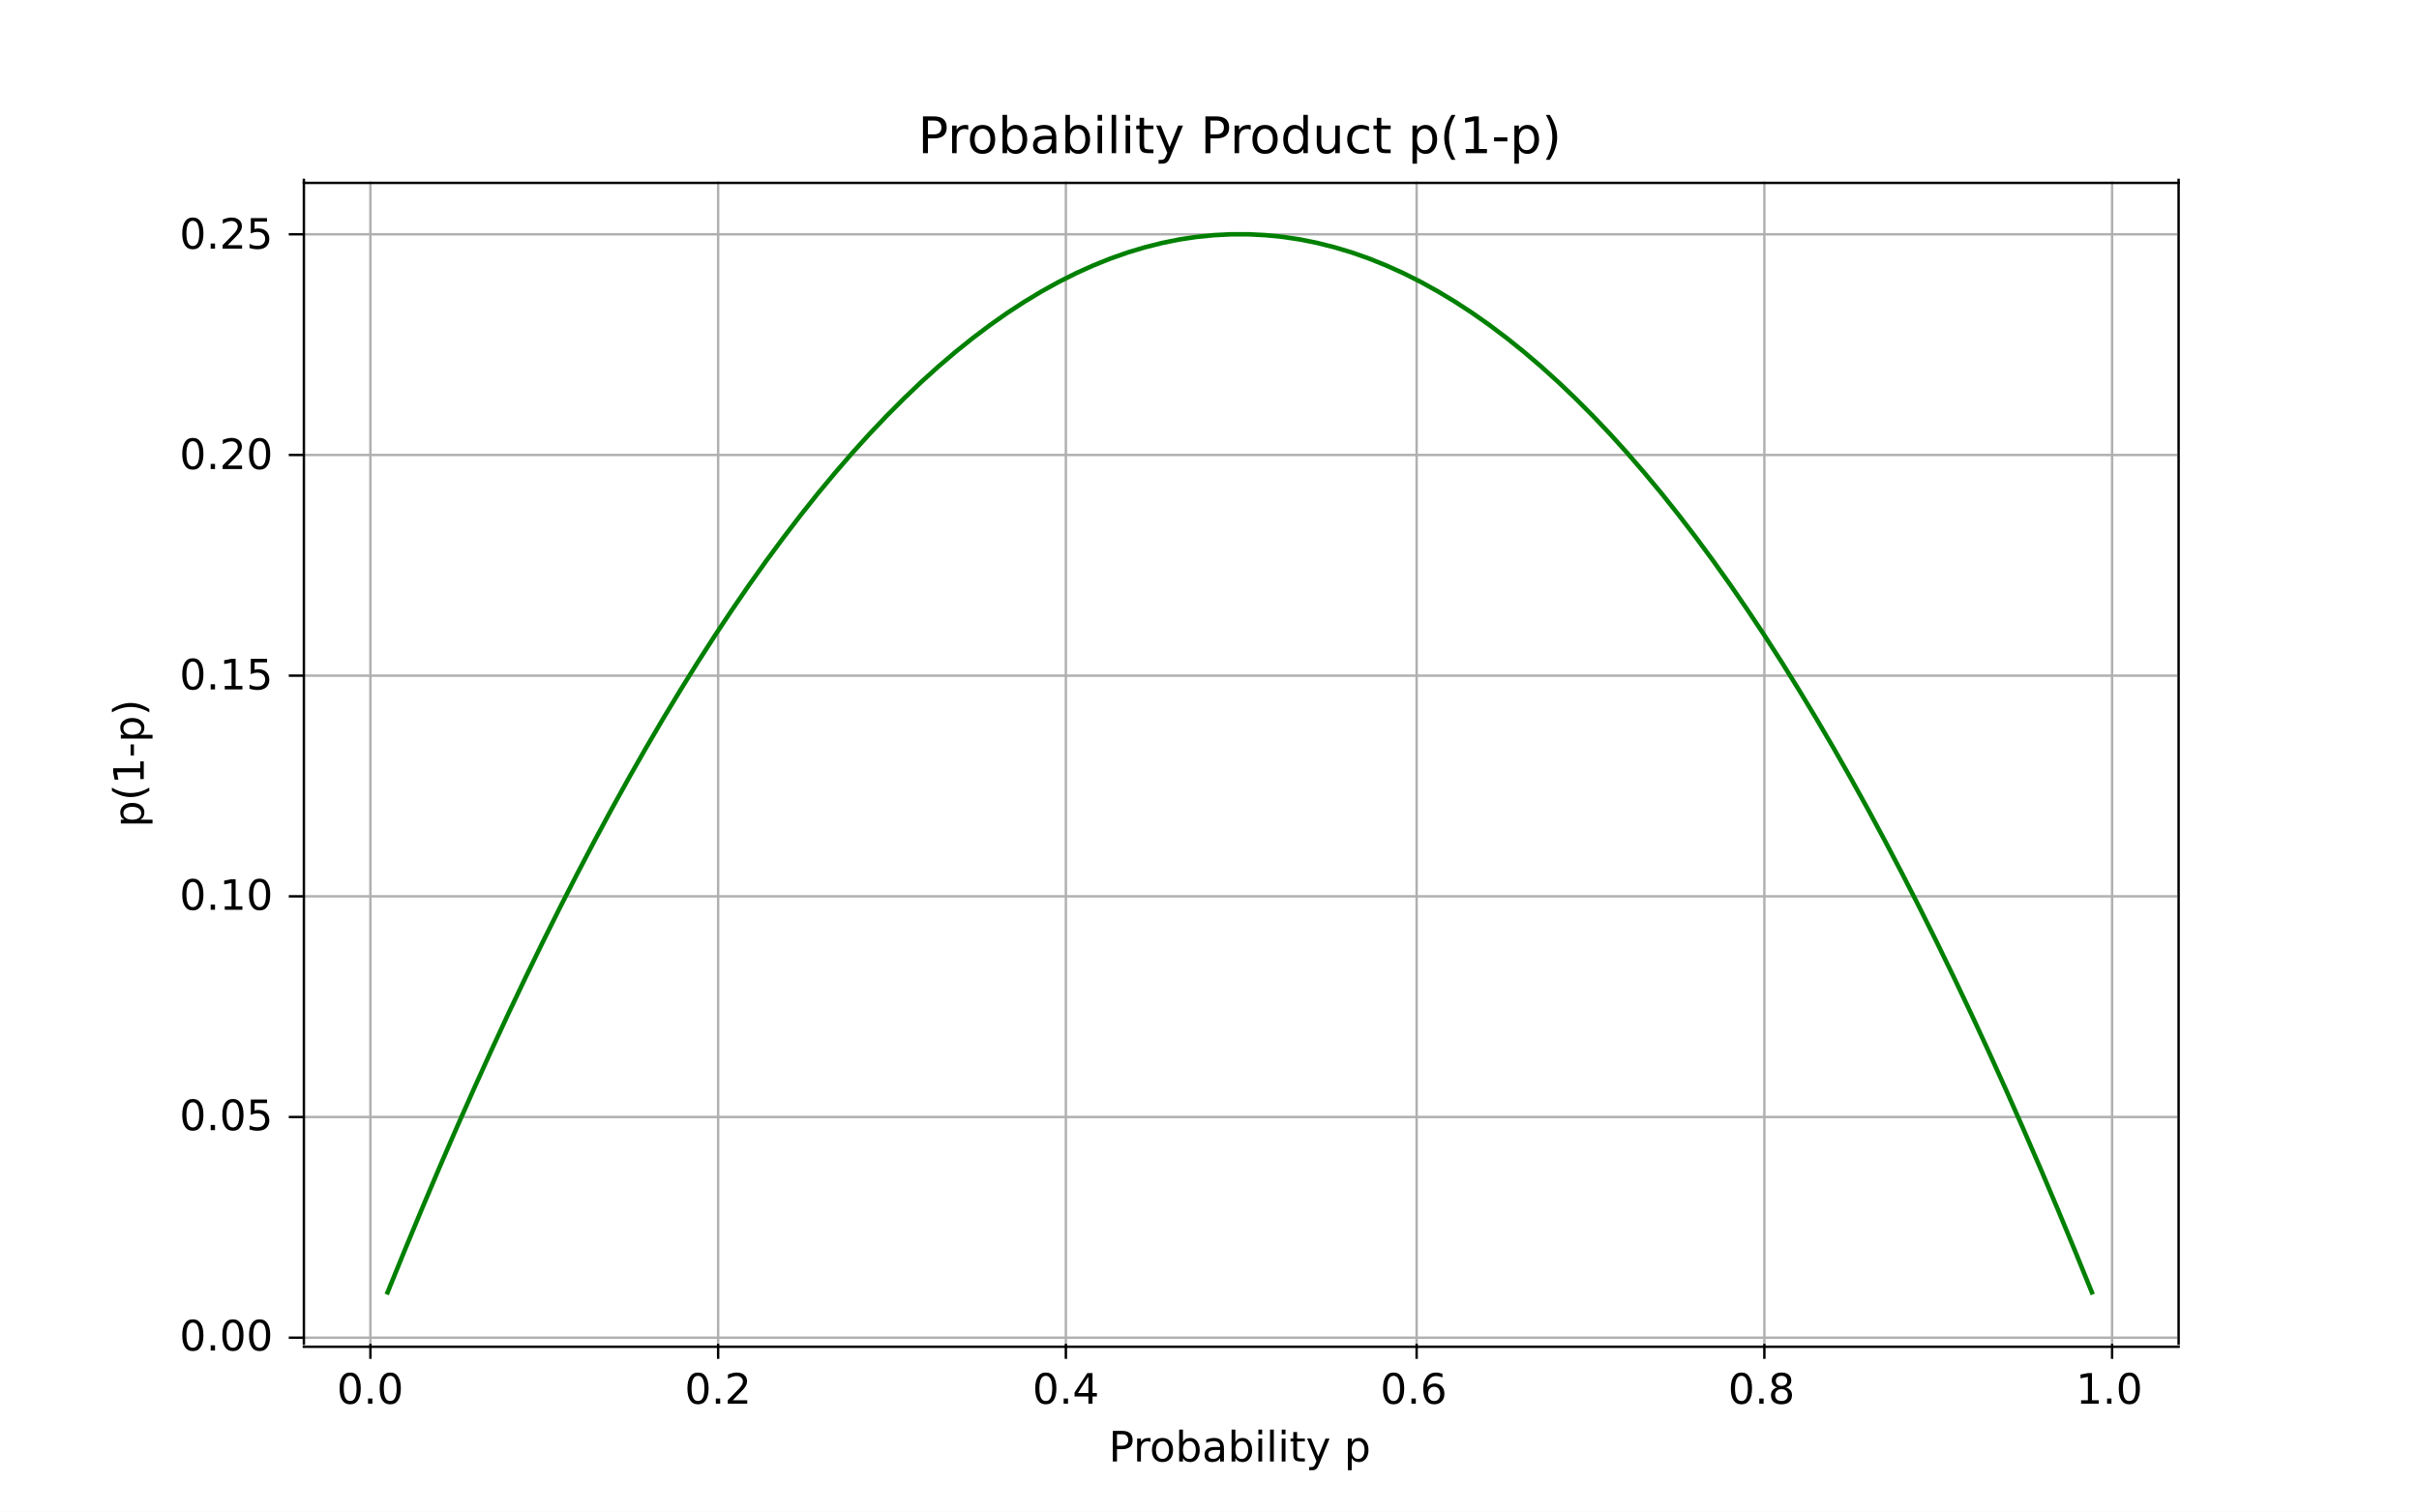
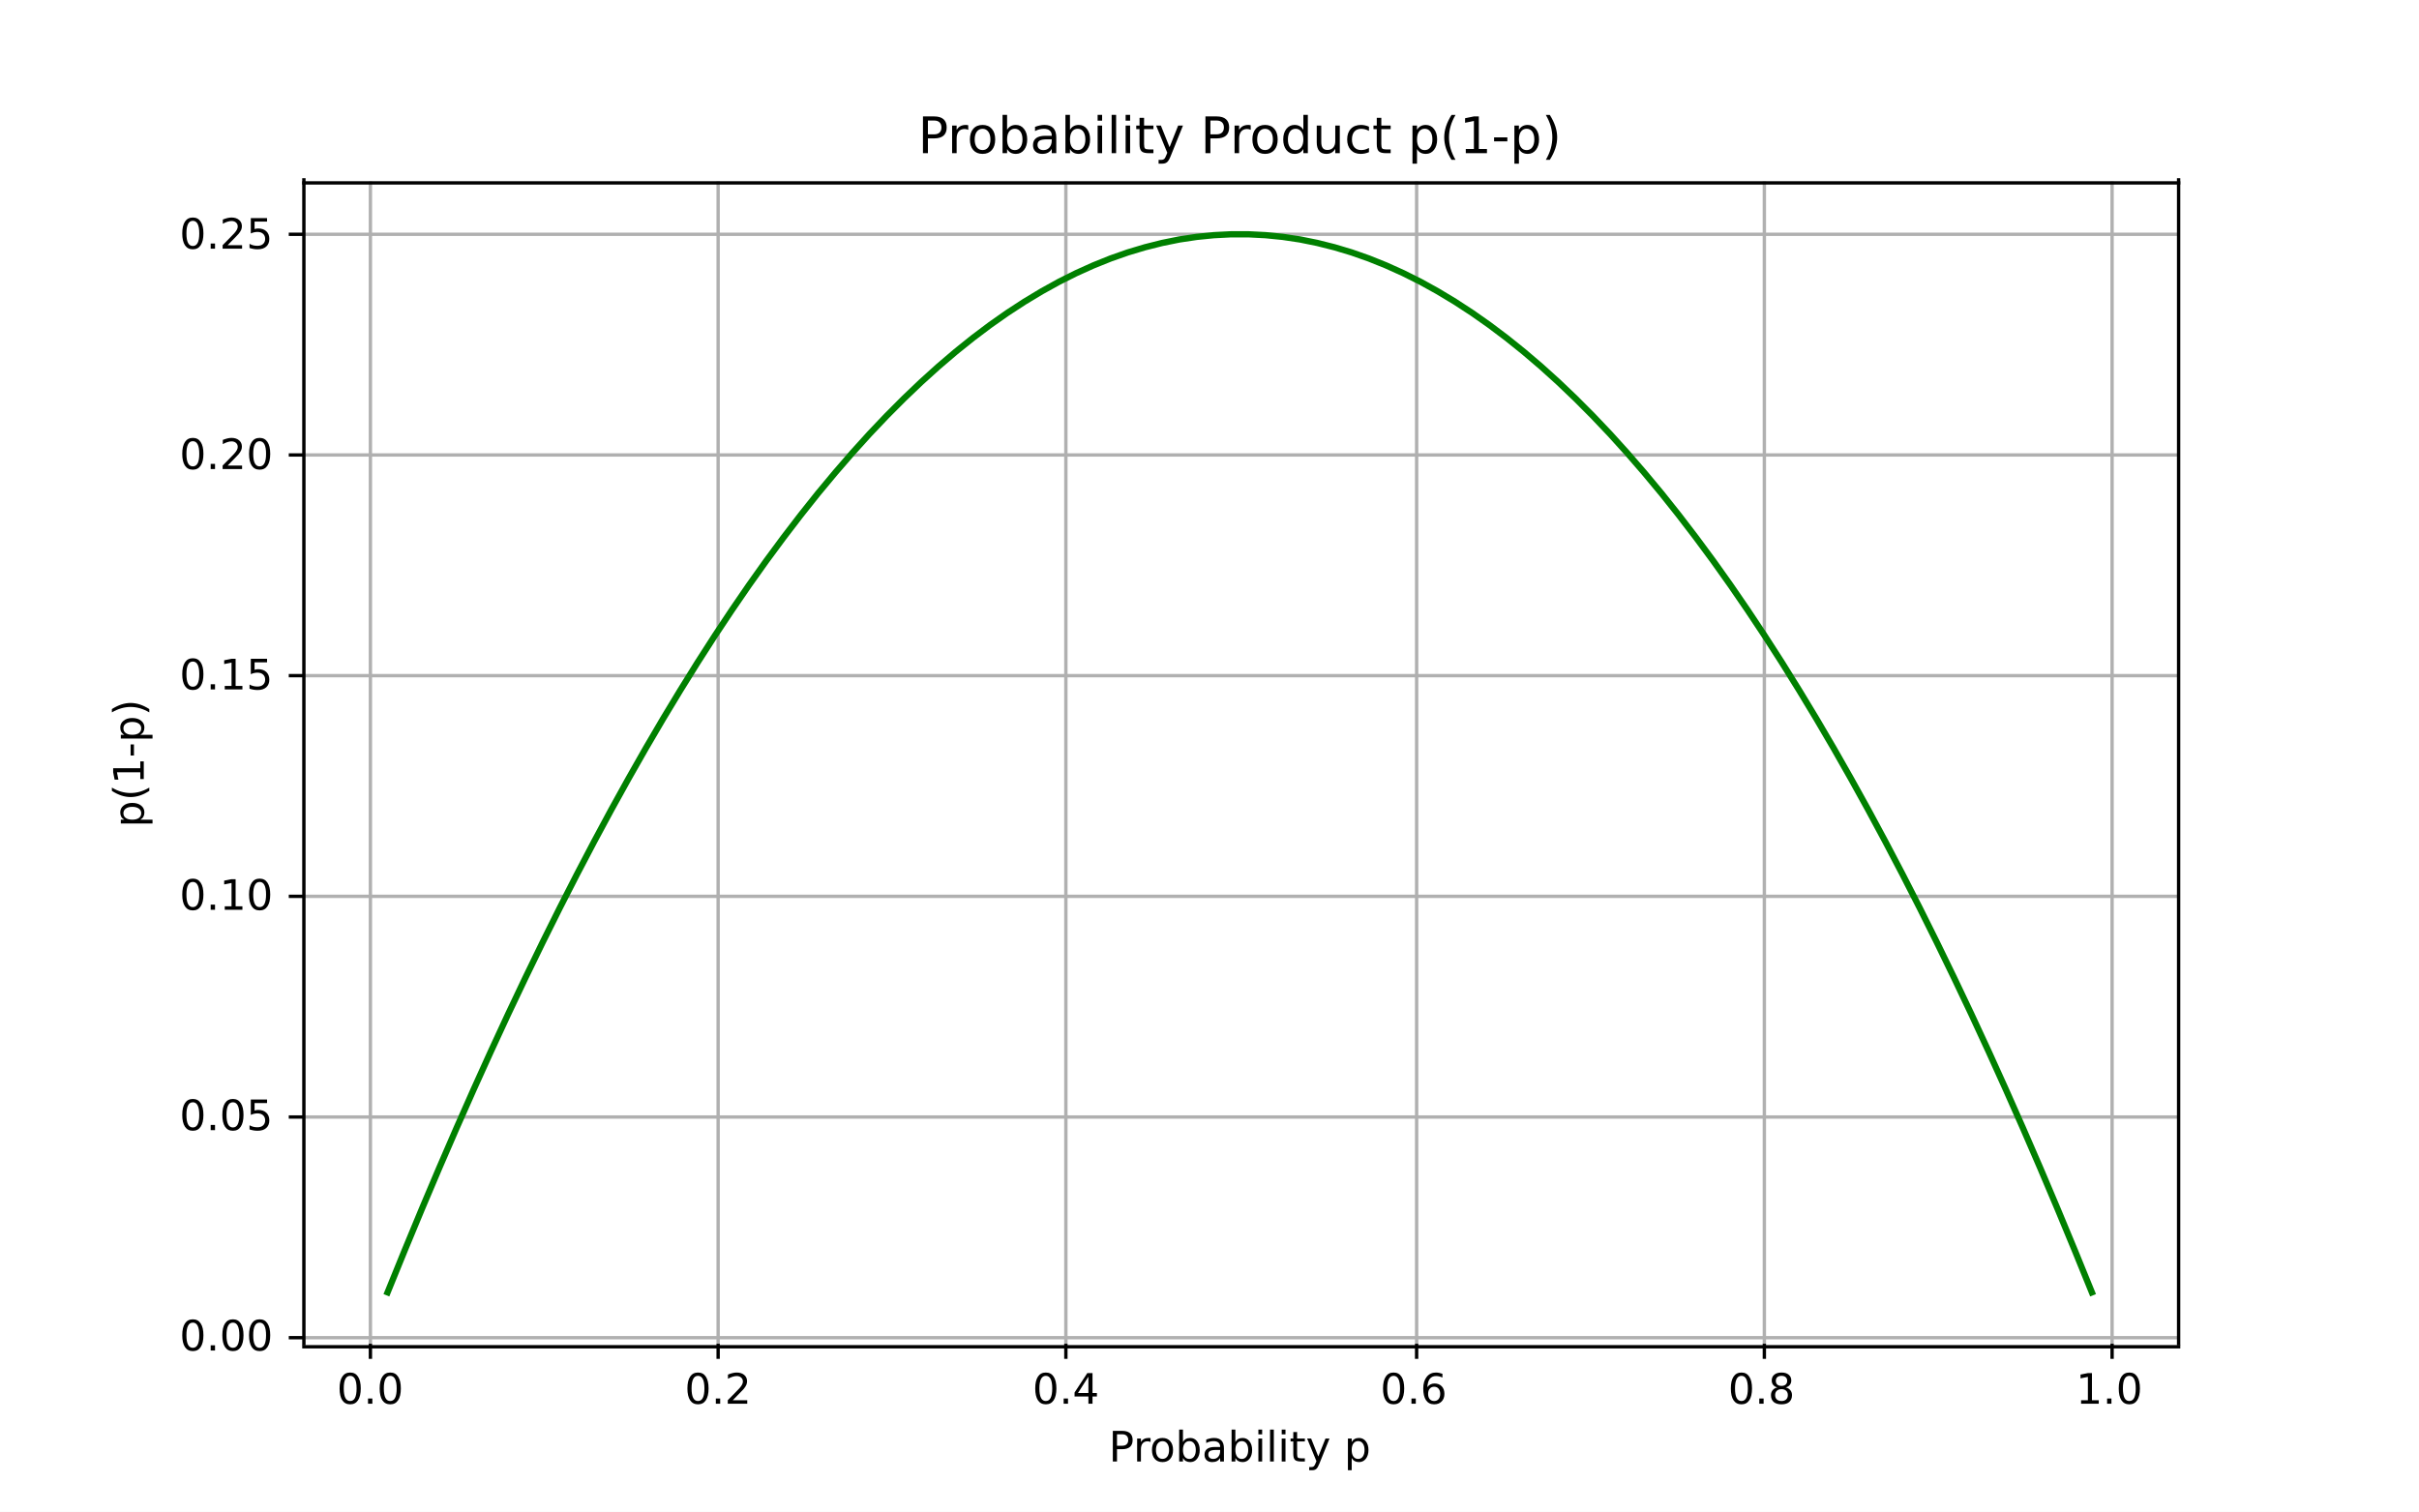
<svg xmlns="http://www.w3.org/2000/svg" width="800" height="500" viewBox="0 0 800 500">
  <defs>
    <clipPath id="clip-1">
      <rect x="100.00" y="55.00" width="620.00" height="385.00" />
    </clipPath>
    <clipPath id="clip-2">
      <rect x="100.00" y="55.00" width="620.00" height="385.00" />
    </clipPath>
    <clipPath id="clip-3">
      <rect x="100.00" y="55.00" width="620.00" height="385.00" />
    </clipPath>
    <clipPath id="clip-4">
      <rect x="100.00" y="55.00" width="620.00" height="385.00" />
    </clipPath>
    <clipPath id="clip-5">
      <rect x="100.00" y="55.00" width="620.00" height="385.00" />
    </clipPath>
    <clipPath id="clip-6">
      <rect x="100.00" y="55.00" width="620.00" height="385.00" />
    </clipPath>
    <clipPath id="clip-7">
      <rect x="100.00" y="55.00" width="620.00" height="385.00" />
    </clipPath>
    <clipPath id="clip-8">
      <rect x="100.00" y="55.00" width="620.00" height="385.00" />
    </clipPath>
    <clipPath id="clip-9">
      <rect x="100.00" y="55.00" width="620.00" height="385.00" />
    </clipPath>
    <clipPath id="clip-10">
      <rect x="100.00" y="55.00" width="620.00" height="385.00" />
    </clipPath>
    <clipPath id="clip-11">
      <rect x="100.00" y="55.00" width="620.00" height="385.00" />
    </clipPath>
    <clipPath id="clip-12">
      <rect x="100.00" y="55.00" width="620.00" height="385.00" />
    </clipPath>
  </defs>
  <g transform="translate(0,500) scale(1,-1)">
    <rect width="800" height="500" fill="white" />
    <path d="M 0.00 0.00 L 800.00 0.00 L 800.00 500.00 L 0.00 500.00 L 0.00 0.00 Z " fill="#FFFFFF" fill-opacity="1.00" stroke="#000000" stroke-opacity="1.00" stroke-width="0.00" stroke-linecap="butt" stroke-linejoin="miter" />
    <path d="M 100.00 55.00 L 720.00 55.00 L 720.00 440.00 L 100.00 440.00 L 100.00 55.00 Z " fill="#FFFFFF" fill-opacity="1.00" stroke="none" stroke-opacity="0.00" stroke-width="0.00" stroke-linecap="butt" stroke-linejoin="miter" />
-     <path d="M 122.50 55.50 L 122.50 440.50 " fill="none" fill-opacity="0.00" stroke="#B0B0B0" stroke-opacity="1.00" stroke-width="0.80" stroke-linecap="butt" stroke-linejoin="miter" clip-path="url(#clip-1)" />
-     <path d="M 237.50 55.50 L 237.50 440.50 " fill="none" fill-opacity="0.00" stroke="#B0B0B0" stroke-opacity="1.00" stroke-width="0.80" stroke-linecap="butt" stroke-linejoin="miter" clip-path="url(#clip-2)" />
-     <path d="M 352.50 55.50 L 352.50 440.50 " fill="none" fill-opacity="0.00" stroke="#B0B0B0" stroke-opacity="1.00" stroke-width="0.80" stroke-linecap="butt" stroke-linejoin="miter" clip-path="url(#clip-3)" />
-     <path d="M 468.50 55.50 L 468.50 440.50 " fill="none" fill-opacity="0.00" stroke="#B0B0B0" stroke-opacity="1.00" stroke-width="0.80" stroke-linecap="butt" stroke-linejoin="miter" clip-path="url(#clip-4)" />
-     <path d="M 583.50 55.50 L 583.50 440.50 " fill="none" fill-opacity="0.00" stroke="#B0B0B0" stroke-opacity="1.00" stroke-width="0.80" stroke-linecap="butt" stroke-linejoin="miter" clip-path="url(#clip-5)" />
-     <path d="M 698.50 55.50 L 698.50 440.50 " fill="none" fill-opacity="0.00" stroke="#B0B0B0" stroke-opacity="1.00" stroke-width="0.80" stroke-linecap="butt" stroke-linejoin="miter" clip-path="url(#clip-6)" />
-     <path d="M 100.50 57.50 L 720.50 57.50 " fill="none" fill-opacity="0.00" stroke="#B0B0B0" stroke-opacity="1.00" stroke-width="0.80" stroke-linecap="butt" stroke-linejoin="miter" clip-path="url(#clip-7)" />
-     <path d="M 100.50 130.50 L 720.50 130.50 " fill="none" fill-opacity="0.00" stroke="#B0B0B0" stroke-opacity="1.00" stroke-width="0.80" stroke-linecap="butt" stroke-linejoin="miter" clip-path="url(#clip-8)" />
-     <path d="M 100.50 203.50 L 720.50 203.50 " fill="none" fill-opacity="0.00" stroke="#B0B0B0" stroke-opacity="1.00" stroke-width="0.80" stroke-linecap="butt" stroke-linejoin="miter" clip-path="url(#clip-9)" />
-     <path d="M 100.50 276.50 L 720.50 276.50 " fill="none" fill-opacity="0.00" stroke="#B0B0B0" stroke-opacity="1.00" stroke-width="0.80" stroke-linecap="butt" stroke-linejoin="miter" clip-path="url(#clip-10)" />
-     <path d="M 100.50 349.50 L 720.50 349.50 " fill="none" fill-opacity="0.00" stroke="#B0B0B0" stroke-opacity="1.00" stroke-width="0.80" stroke-linecap="butt" stroke-linejoin="miter" clip-path="url(#clip-11)" />
-     <path d="M 100.50 422.50 L 720.50 422.50 " fill="none" fill-opacity="0.00" stroke="#B0B0B0" stroke-opacity="1.00" stroke-width="0.80" stroke-linecap="butt" stroke-linejoin="miter" clip-path="url(#clip-12)" />
-     <path d="M 128.18 72.50 L 133.88 86.50 L 139.57 100.21 L 145.26 113.64 L 150.96 126.79 L 156.65 139.64 L 162.34 152.21 L 168.03 164.50 L 173.73 176.50 L 179.42 188.21 L 185.11 199.64 L 190.81 210.79 L 196.50 221.64 L 202.19 232.21 L 207.89 242.50 L 213.58 252.50 L 219.27 262.21 L 224.97 271.64 L 230.66 280.79 L 236.35 289.64 L 242.05 298.21 L 247.74 306.50 L 253.43 314.50 L 259.13 322.21 L 264.82 329.64 L 270.51 336.79 L 276.21 343.64 L 281.90 350.21 L 287.59 356.50 L 293.29 362.50 L 298.98 368.21 L 304.67 373.64 L 310.37 378.79 L 316.06 383.64 L 321.75 388.21 L 327.45 392.50 L 333.14 396.50 L 338.83 400.21 L 344.53 403.64 L 350.22 406.79 L 355.91 409.64 L 361.61 412.21 L 367.30 414.50 L 372.99 416.50 L 378.69 418.21 L 384.38 419.64 L 390.07 420.79 L 395.77 421.64 L 401.46 422.21 L 407.15 422.50 L 412.85 422.50 L 418.54 422.21 L 424.23 421.64 L 429.93 420.79 L 435.62 419.64 L 441.31 418.21 L 447.01 416.50 L 452.70 414.50 L 458.39 412.21 L 464.09 409.64 L 469.78 406.79 L 475.47 403.64 L 481.17 400.21 L 486.86 396.50 L 492.55 392.50 L 498.25 388.21 L 503.94 383.64 L 509.63 378.79 L 515.33 373.64 L 521.02 368.21 L 526.71 362.50 L 532.41 356.50 L 538.10 350.21 L 543.79 343.64 L 549.49 336.79 L 555.18 329.64 L 560.87 322.21 L 566.57 314.50 L 572.26 306.50 L 577.95 298.21 L 583.65 289.64 L 589.34 280.79 L 595.03 271.64 L 600.73 262.21 L 606.42 252.50 L 612.11 242.50 L 617.81 232.21 L 623.50 221.64 L 629.19 210.79 L 634.89 199.64 L 640.58 188.21 L 646.27 176.50 L 651.97 164.50 L 657.66 152.21 L 663.35 139.64 L 669.04 126.79 L 674.74 113.64 L 680.43 100.21 L 686.12 86.50 L 691.82 72.50 " fill="none" fill-opacity="0.00" stroke="#008000" stroke-opacity="1.00" stroke-width="1.50" stroke-linecap="square" stroke-linejoin="round" />
+     <path d="M 122.50 55.50 L 122.50 440.50 " fill="none" fill-opacity="0.00" stroke="#B0B0B0" stroke-opacity="1.00" stroke-width="1.11" stroke-linecap="butt" stroke-linejoin="miter" clip-path="url(#clip-1)" />
+     <path d="M 237.50 55.50 L 237.50 440.50 " fill="none" fill-opacity="0.00" stroke="#B0B0B0" stroke-opacity="1.00" stroke-width="1.11" stroke-linecap="butt" stroke-linejoin="miter" clip-path="url(#clip-2)" />
+     <path d="M 352.50 55.50 L 352.50 440.50 " fill="none" fill-opacity="0.00" stroke="#B0B0B0" stroke-opacity="1.00" stroke-width="1.11" stroke-linecap="butt" stroke-linejoin="miter" clip-path="url(#clip-3)" />
+     <path d="M 468.50 55.50 L 468.50 440.50 " fill="none" fill-opacity="0.00" stroke="#B0B0B0" stroke-opacity="1.00" stroke-width="1.11" stroke-linecap="butt" stroke-linejoin="miter" clip-path="url(#clip-4)" />
+     <path d="M 583.50 55.50 L 583.50 440.50 " fill="none" fill-opacity="0.00" stroke="#B0B0B0" stroke-opacity="1.00" stroke-width="1.11" stroke-linecap="butt" stroke-linejoin="miter" clip-path="url(#clip-5)" />
+     <path d="M 698.50 55.50 L 698.50 440.50 " fill="none" fill-opacity="0.00" stroke="#B0B0B0" stroke-opacity="1.00" stroke-width="1.11" stroke-linecap="butt" stroke-linejoin="miter" clip-path="url(#clip-6)" />
+     <path d="M 100.50 57.50 L 720.50 57.50 " fill="none" fill-opacity="0.00" stroke="#B0B0B0" stroke-opacity="1.00" stroke-width="1.11" stroke-linecap="butt" stroke-linejoin="miter" clip-path="url(#clip-7)" />
+     <path d="M 100.50 130.50 L 720.50 130.50 " fill="none" fill-opacity="0.00" stroke="#B0B0B0" stroke-opacity="1.00" stroke-width="1.11" stroke-linecap="butt" stroke-linejoin="miter" clip-path="url(#clip-8)" />
+     <path d="M 100.50 203.50 L 720.50 203.50 " fill="none" fill-opacity="0.00" stroke="#B0B0B0" stroke-opacity="1.00" stroke-width="1.11" stroke-linecap="butt" stroke-linejoin="miter" clip-path="url(#clip-9)" />
+     <path d="M 100.50 276.50 L 720.50 276.50 " fill="none" fill-opacity="0.00" stroke="#B0B0B0" stroke-opacity="1.00" stroke-width="1.11" stroke-linecap="butt" stroke-linejoin="miter" clip-path="url(#clip-10)" />
+     <path d="M 100.50 349.50 L 720.50 349.50 " fill="none" fill-opacity="0.00" stroke="#B0B0B0" stroke-opacity="1.00" stroke-width="1.11" stroke-linecap="butt" stroke-linejoin="miter" clip-path="url(#clip-11)" />
+     <path d="M 100.50 422.50 L 720.50 422.50 " fill="none" fill-opacity="0.00" stroke="#B0B0B0" stroke-opacity="1.00" stroke-width="1.11" stroke-linecap="butt" stroke-linejoin="miter" clip-path="url(#clip-12)" />
+     <path d="M 128.18 72.50 L 133.88 86.50 L 139.57 100.21 L 145.26 113.64 L 150.96 126.79 L 156.65 139.64 L 162.34 152.21 L 168.03 164.50 L 173.73 176.50 L 179.42 188.21 L 185.11 199.64 L 190.81 210.79 L 196.50 221.64 L 202.19 232.21 L 207.89 242.50 L 213.58 252.50 L 219.27 262.21 L 224.97 271.64 L 230.66 280.79 L 236.35 289.64 L 242.05 298.21 L 247.74 306.50 L 253.43 314.50 L 259.13 322.21 L 264.82 329.64 L 270.51 336.79 L 276.21 343.64 L 281.90 350.21 L 287.59 356.50 L 293.29 362.50 L 298.98 368.21 L 304.67 373.64 L 310.37 378.79 L 316.06 383.64 L 321.75 388.21 L 327.45 392.50 L 333.14 396.50 L 338.83 400.21 L 344.53 403.64 L 350.22 406.79 L 355.91 409.64 L 361.61 412.21 L 367.30 414.50 L 372.99 416.50 L 378.69 418.21 L 384.38 419.64 L 390.07 420.79 L 395.77 421.64 L 401.46 422.21 L 407.15 422.50 L 412.85 422.50 L 418.54 422.21 L 424.23 421.64 L 429.93 420.79 L 435.62 419.64 L 441.31 418.21 L 447.01 416.50 L 452.70 414.50 L 458.39 412.21 L 464.09 409.64 L 469.78 406.79 L 475.47 403.64 L 481.17 400.21 L 486.86 396.50 L 492.55 392.50 L 498.25 388.21 L 503.94 383.64 L 509.63 378.79 L 515.33 373.64 L 521.02 368.21 L 526.71 362.50 L 532.41 356.50 L 538.10 350.21 L 543.79 343.64 L 549.49 336.79 L 555.18 329.64 L 560.87 322.21 L 566.57 314.50 L 572.26 306.50 L 577.95 298.21 L 583.65 289.64 L 589.34 280.79 L 595.03 271.64 L 600.73 262.21 L 606.42 252.50 L 612.11 242.50 L 617.81 232.21 L 623.50 221.64 L 629.19 210.79 L 634.89 199.64 L 640.58 188.21 L 646.27 176.50 L 651.97 164.50 L 657.66 152.21 L 663.35 139.64 L 669.04 126.79 L 674.74 113.64 L 680.43 100.21 L 686.12 86.50 L 691.82 72.50 " fill="none" fill-opacity="0.00" stroke="#008000" stroke-opacity="1.00" stroke-width="2.08" stroke-linecap="square" stroke-linejoin="round" />
    <text font-family="DejaVu Sans" font-size="16.67" fill="#000000" fill-opacity="1.00" text-anchor="middle" transform="translate(410.00,449.33) scale(1,-1)">Probability Product p(1-p)</text>
-     <path d="M 122.50 55.50 L 122.50 50.50 " fill="none" fill-opacity="0.00" stroke="#000000" stroke-opacity="1.00" stroke-width="0.80" stroke-linecap="butt" stroke-linejoin="miter" />
+     <path d="M 122.50 55.50 L 122.50 50.50 " fill="none" fill-opacity="0.00" stroke="#000000" stroke-opacity="1.00" stroke-width="1.11" stroke-linecap="butt" stroke-linejoin="miter" />
    <text font-family="DejaVu Sans" font-size="13.89" fill="#000000" fill-opacity="1.00" text-anchor="middle" dominant-baseline="text-before-edge" transform="translate(122.43,45.28) scale(1,-1)">0.0</text>
-     <path d="M 237.50 55.50 L 237.50 50.50 " fill="none" fill-opacity="0.00" stroke="#000000" stroke-opacity="1.00" stroke-width="0.80" stroke-linecap="butt" stroke-linejoin="miter" />
+     <path d="M 237.50 55.50 L 237.50 50.50 " fill="none" fill-opacity="0.00" stroke="#000000" stroke-opacity="1.00" stroke-width="1.11" stroke-linecap="butt" stroke-linejoin="miter" />
    <text font-family="DejaVu Sans" font-size="13.89" fill="#000000" fill-opacity="1.00" text-anchor="middle" dominant-baseline="text-before-edge" transform="translate(237.46,45.28) scale(1,-1)">0.2</text>
-     <path d="M 352.50 55.50 L 352.50 50.50 " fill="none" fill-opacity="0.00" stroke="#000000" stroke-opacity="1.00" stroke-width="0.80" stroke-linecap="butt" stroke-linejoin="miter" />
+     <path d="M 352.50 55.50 L 352.50 50.50 " fill="none" fill-opacity="0.00" stroke="#000000" stroke-opacity="1.00" stroke-width="1.11" stroke-linecap="butt" stroke-linejoin="miter" />
    <text font-family="DejaVu Sans" font-size="13.89" fill="#000000" fill-opacity="1.00" text-anchor="middle" dominant-baseline="text-before-edge" transform="translate(352.49,45.28) scale(1,-1)">0.4</text>
-     <path d="M 468.50 55.50 L 468.50 50.50 " fill="none" fill-opacity="0.00" stroke="#000000" stroke-opacity="1.00" stroke-width="0.80" stroke-linecap="butt" stroke-linejoin="miter" />
+     <path d="M 468.50 55.50 L 468.50 50.50 " fill="none" fill-opacity="0.00" stroke="#000000" stroke-opacity="1.00" stroke-width="1.11" stroke-linecap="butt" stroke-linejoin="miter" />
    <text font-family="DejaVu Sans" font-size="13.89" fill="#000000" fill-opacity="1.00" text-anchor="middle" dominant-baseline="text-before-edge" transform="translate(467.51,45.28) scale(1,-1)">0.6</text>
-     <path d="M 583.50 55.50 L 583.50 50.50 " fill="none" fill-opacity="0.00" stroke="#000000" stroke-opacity="1.00" stroke-width="0.80" stroke-linecap="butt" stroke-linejoin="miter" />
+     <path d="M 583.50 55.50 L 583.50 50.50 " fill="none" fill-opacity="0.00" stroke="#000000" stroke-opacity="1.00" stroke-width="1.11" stroke-linecap="butt" stroke-linejoin="miter" />
    <text font-family="DejaVu Sans" font-size="13.89" fill="#000000" fill-opacity="1.00" text-anchor="middle" dominant-baseline="text-before-edge" transform="translate(582.54,45.28) scale(1,-1)">0.8</text>
-     <path d="M 698.50 55.50 L 698.50 50.50 " fill="none" fill-opacity="0.00" stroke="#000000" stroke-opacity="1.00" stroke-width="0.80" stroke-linecap="butt" stroke-linejoin="miter" />
+     <path d="M 698.50 55.50 L 698.50 50.50 " fill="none" fill-opacity="0.00" stroke="#000000" stroke-opacity="1.00" stroke-width="1.11" stroke-linecap="butt" stroke-linejoin="miter" />
    <text font-family="DejaVu Sans" font-size="13.89" fill="#000000" fill-opacity="1.00" text-anchor="middle" dominant-baseline="text-before-edge" transform="translate(697.57,45.28) scale(1,-1)">1.0</text>
    <text font-family="DejaVu Sans" font-size="13.89" fill="#000000" fill-opacity="1.00" text-anchor="middle" dominant-baseline="text-before-edge" transform="translate(410.00,26.17) scale(1,-1)">Probability p</text>
-     <path d="M 100.50 57.50 L 95.50 57.50 " fill="none" fill-opacity="0.00" stroke="#000000" stroke-opacity="1.00" stroke-width="0.80" stroke-linecap="butt" stroke-linejoin="miter" />
+     <path d="M 100.50 57.50 L 95.50 57.50 " fill="none" fill-opacity="0.00" stroke="#000000" stroke-opacity="1.00" stroke-width="1.11" stroke-linecap="butt" stroke-linejoin="miter" />
    <text font-family="DejaVu Sans" font-size="13.89" fill="#000000" fill-opacity="1.00" text-anchor="end" dominant-baseline="central" transform="translate(90.28,58.07) scale(1,-1)">0.00</text>
-     <path d="M 100.50 130.50 L 95.50 130.50 " fill="none" fill-opacity="0.00" stroke="#000000" stroke-opacity="1.00" stroke-width="0.80" stroke-linecap="butt" stroke-linejoin="miter" />
+     <path d="M 100.50 130.50 L 95.50 130.50 " fill="none" fill-opacity="0.00" stroke="#000000" stroke-opacity="1.00" stroke-width="1.11" stroke-linecap="butt" stroke-linejoin="miter" />
    <text font-family="DejaVu Sans" font-size="13.89" fill="#000000" fill-opacity="1.00" text-anchor="end" dominant-baseline="central" transform="translate(90.28,130.96) scale(1,-1)">0.05</text>
-     <path d="M 100.50 203.50 L 95.50 203.50 " fill="none" fill-opacity="0.00" stroke="#000000" stroke-opacity="1.00" stroke-width="0.80" stroke-linecap="butt" stroke-linejoin="miter" />
+     <path d="M 100.50 203.50 L 95.50 203.50 " fill="none" fill-opacity="0.00" stroke="#000000" stroke-opacity="1.00" stroke-width="1.11" stroke-linecap="butt" stroke-linejoin="miter" />
    <text font-family="DejaVu Sans" font-size="13.89" fill="#000000" fill-opacity="1.00" text-anchor="end" dominant-baseline="central" transform="translate(90.28,203.85) scale(1,-1)">0.10</text>
-     <path d="M 100.50 276.50 L 95.50 276.50 " fill="none" fill-opacity="0.00" stroke="#000000" stroke-opacity="1.00" stroke-width="0.80" stroke-linecap="butt" stroke-linejoin="miter" />
+     <path d="M 100.50 276.50 L 95.50 276.50 " fill="none" fill-opacity="0.00" stroke="#000000" stroke-opacity="1.00" stroke-width="1.11" stroke-linecap="butt" stroke-linejoin="miter" />
    <text font-family="DejaVu Sans" font-size="13.89" fill="#000000" fill-opacity="1.00" text-anchor="end" dominant-baseline="central" transform="translate(90.28,276.75) scale(1,-1)">0.15</text>
-     <path d="M 100.50 349.50 L 95.50 349.50 " fill="none" fill-opacity="0.00" stroke="#000000" stroke-opacity="1.00" stroke-width="0.80" stroke-linecap="butt" stroke-linejoin="miter" />
+     <path d="M 100.50 349.50 L 95.50 349.50 " fill="none" fill-opacity="0.00" stroke="#000000" stroke-opacity="1.00" stroke-width="1.11" stroke-linecap="butt" stroke-linejoin="miter" />
    <text font-family="DejaVu Sans" font-size="13.89" fill="#000000" fill-opacity="1.00" text-anchor="end" dominant-baseline="central" transform="translate(90.28,349.64) scale(1,-1)">0.20</text>
-     <path d="M 100.50 422.50 L 95.50 422.50 " fill="none" fill-opacity="0.00" stroke="#000000" stroke-opacity="1.00" stroke-width="0.80" stroke-linecap="butt" stroke-linejoin="miter" />
+     <path d="M 100.50 422.50 L 95.50 422.50 " fill="none" fill-opacity="0.00" stroke="#000000" stroke-opacity="1.00" stroke-width="1.11" stroke-linecap="butt" stroke-linejoin="miter" />
    <text font-family="DejaVu Sans" font-size="13.89" fill="#000000" fill-opacity="1.00" text-anchor="end" dominant-baseline="central" transform="translate(90.28,422.54) scale(1,-1)">0.25</text>
    <text font-family="DejaVu Sans" font-size="13.89" fill="#000000" fill-opacity="1.00" text-anchor="middle" transform="translate(47.55,247.50) rotate(90.00) scale(1,-1)">p(1-p)</text>
-     <path d="M 100.50 55.50 L 100.50 440.50 " fill="none" fill-opacity="0.00" stroke="#000000" stroke-opacity="1.00" stroke-width="0.80" stroke-linecap="square" stroke-linejoin="miter" />
-     <path d="M 720.50 55.50 L 720.50 440.50 " fill="none" fill-opacity="0.00" stroke="#000000" stroke-opacity="1.00" stroke-width="0.80" stroke-linecap="square" stroke-linejoin="miter" />
-     <path d="M 100.50 54.50 L 720.50 54.50 " fill="none" fill-opacity="0.00" stroke="#000000" stroke-opacity="1.00" stroke-width="0.80" stroke-linecap="square" stroke-linejoin="miter" />
-     <path d="M 100.50 439.50 L 720.50 439.50 " fill="none" fill-opacity="0.00" stroke="#000000" stroke-opacity="1.00" stroke-width="0.80" stroke-linecap="square" stroke-linejoin="miter" />
+     <path d="M 100.50 55.50 L 100.50 440.50 " fill="none" fill-opacity="0.00" stroke="#000000" stroke-opacity="1.00" stroke-width="1.11" stroke-linecap="square" stroke-linejoin="miter" />
+     <path d="M 720.50 55.50 L 720.50 440.50 " fill="none" fill-opacity="0.00" stroke="#000000" stroke-opacity="1.00" stroke-width="1.11" stroke-linecap="square" stroke-linejoin="miter" />
+     <path d="M 100.50 54.50 L 720.50 54.50 " fill="none" fill-opacity="0.00" stroke="#000000" stroke-opacity="1.00" stroke-width="1.11" stroke-linecap="square" stroke-linejoin="miter" />
+     <path d="M 100.50 439.50 L 720.50 439.50 " fill="none" fill-opacity="0.00" stroke="#000000" stroke-opacity="1.00" stroke-width="1.11" stroke-linecap="square" stroke-linejoin="miter" />
  </g>
</svg>
